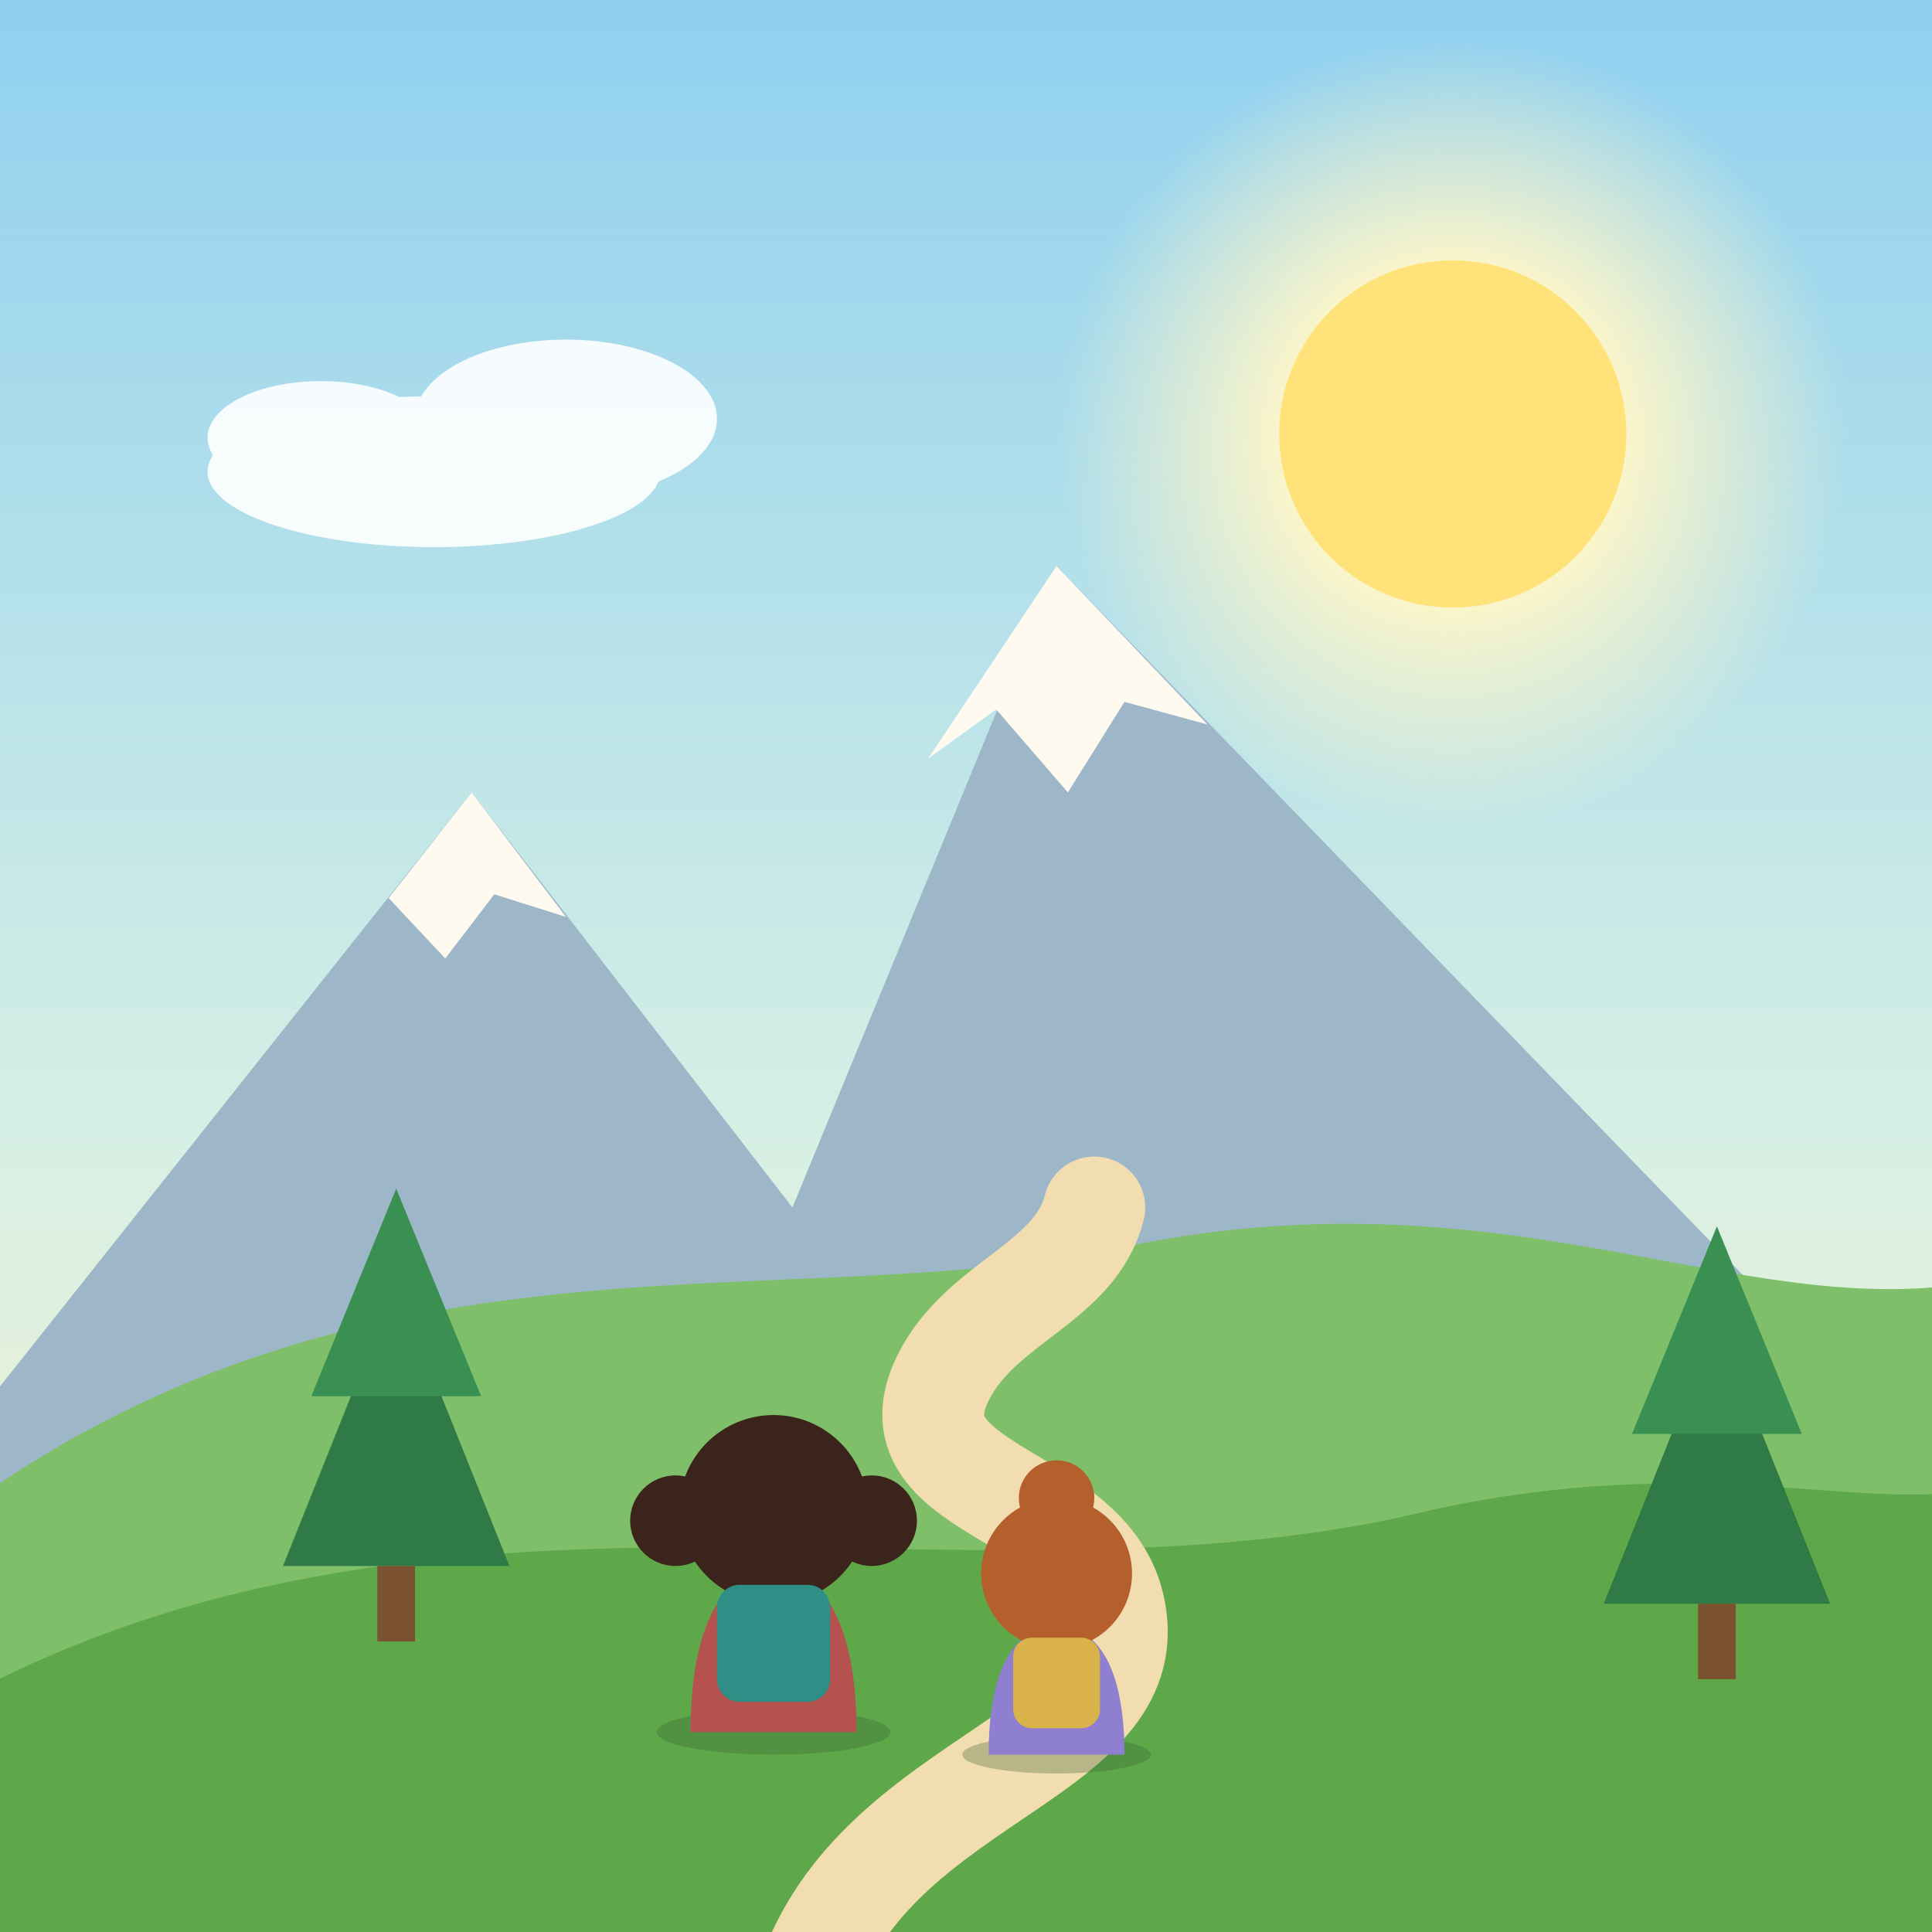
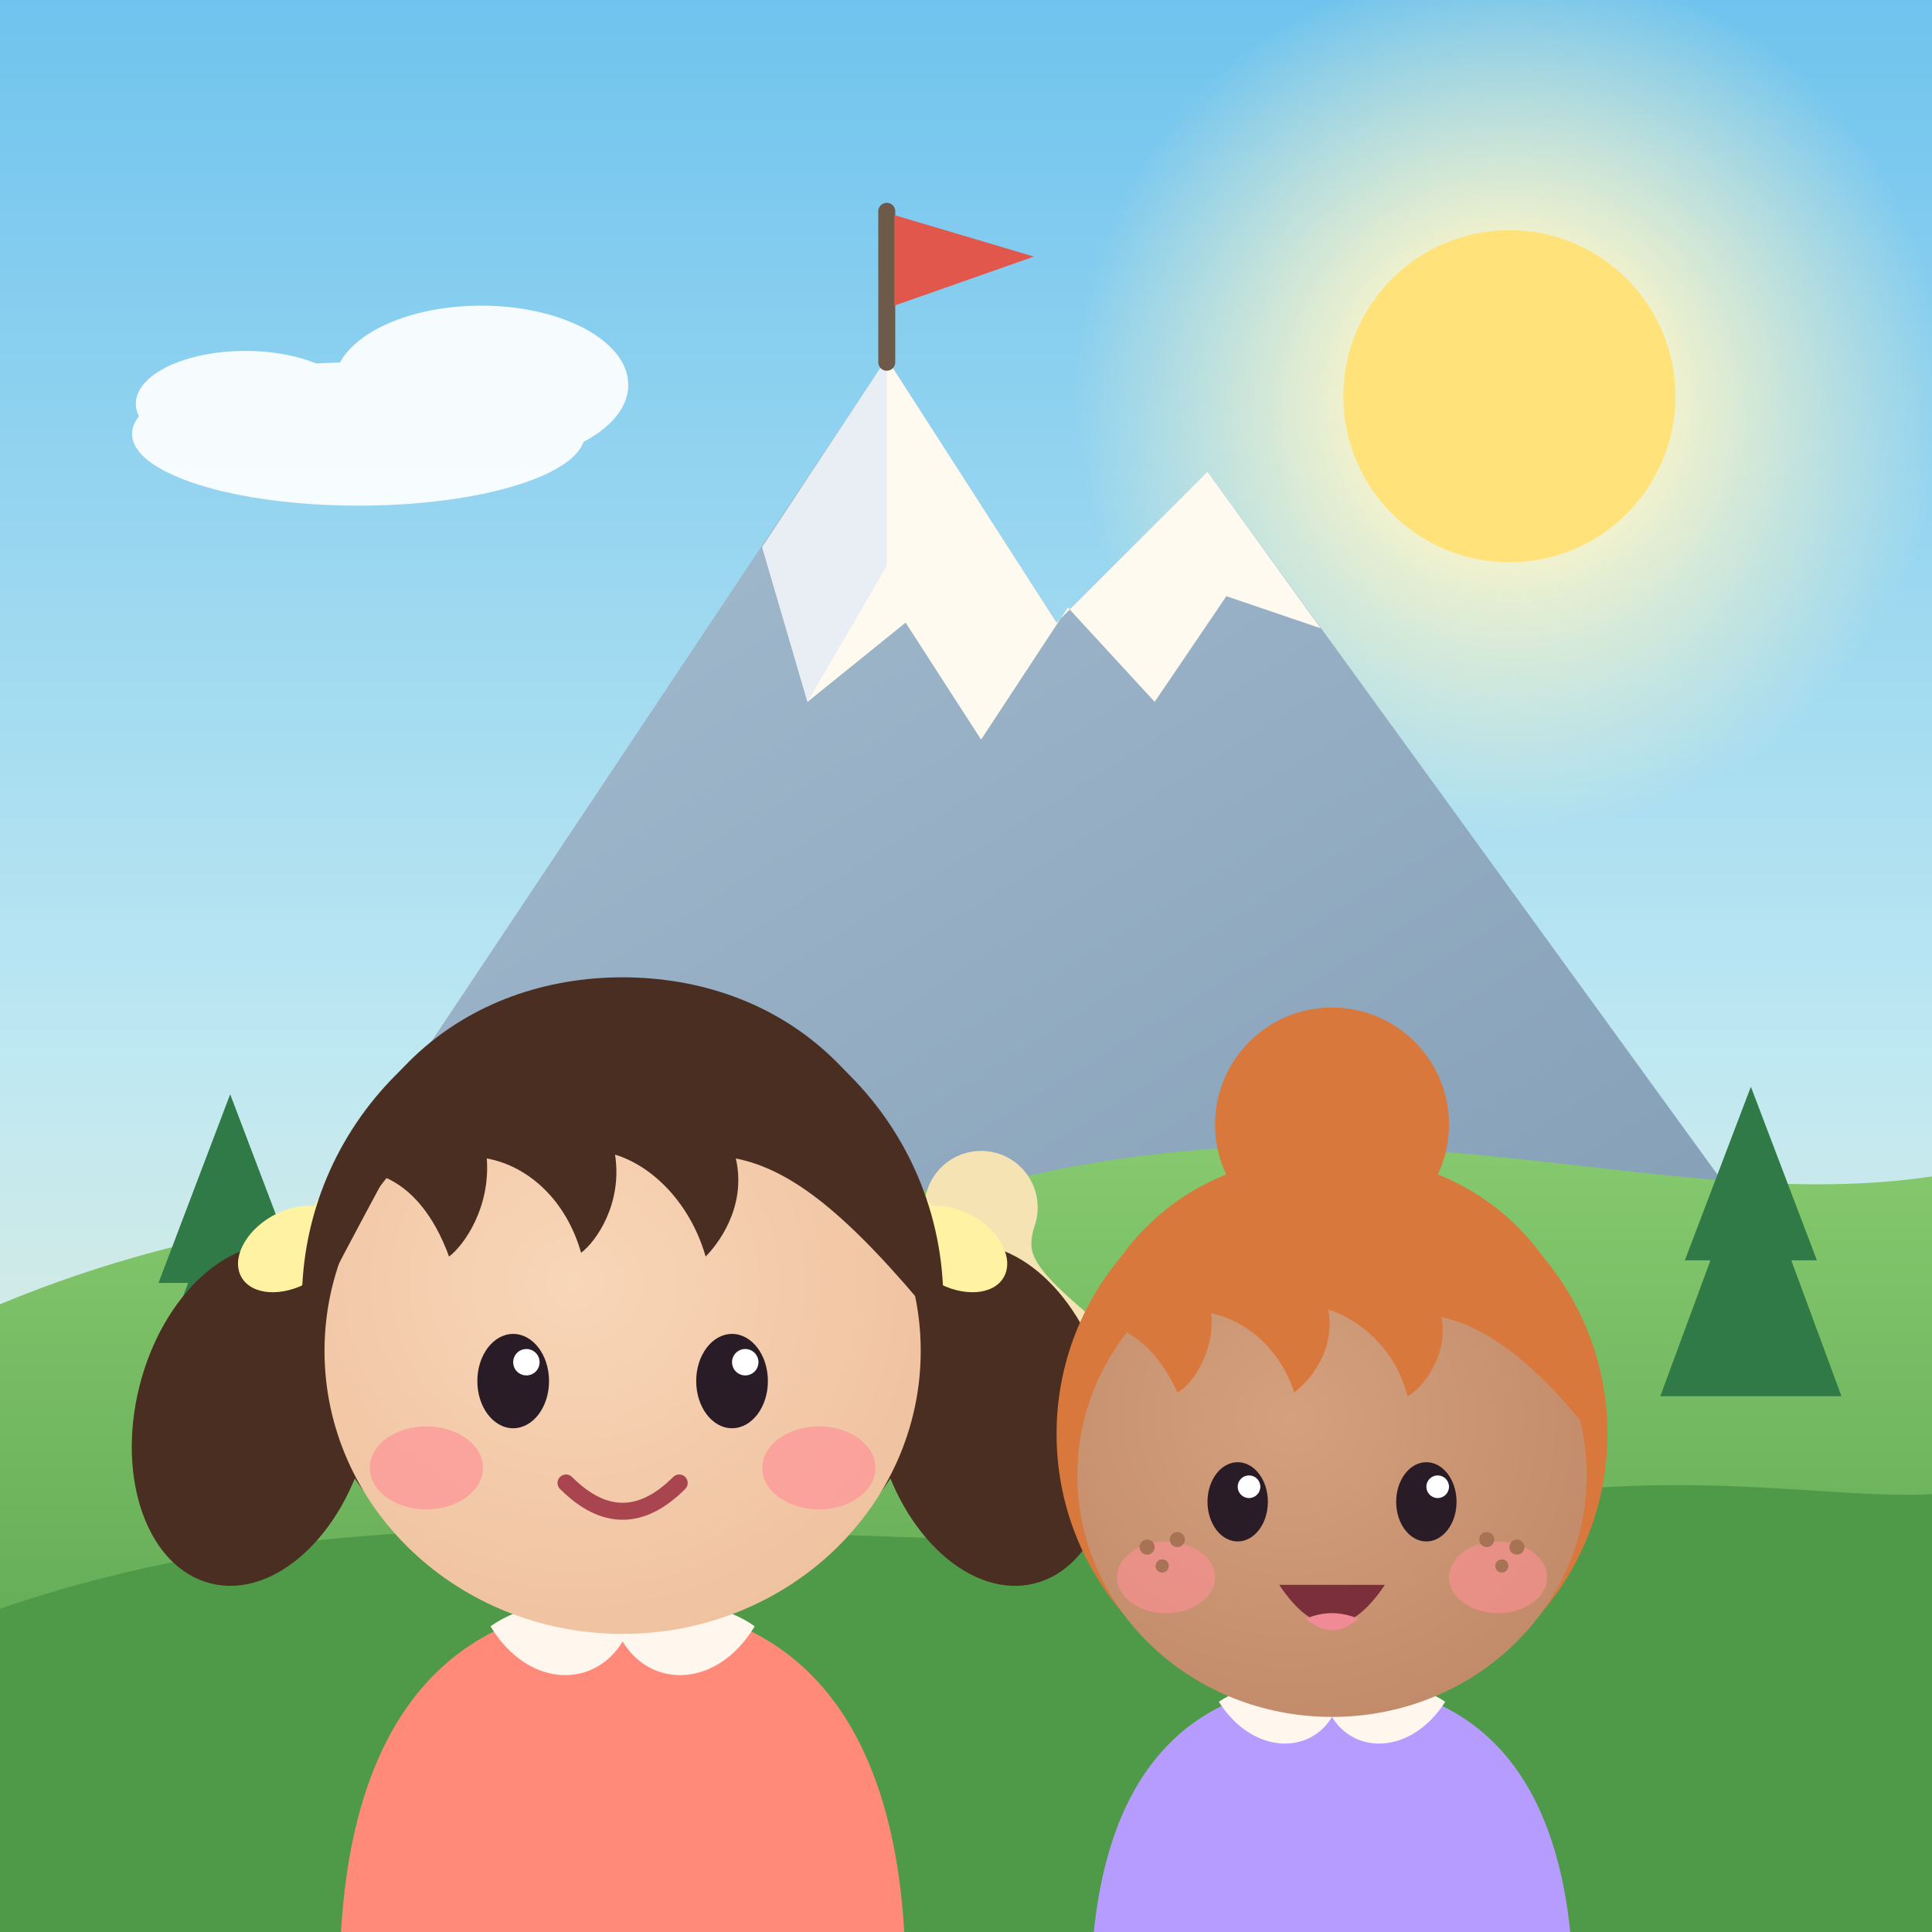
<svg xmlns="http://www.w3.org/2000/svg" viewBox="0 0 1024 1024" width="1024" height="1024">
  <defs>
    <linearGradient id="sky" x1="0" y1="0" x2="0" y2="1">
-       <stop offset="0" stop-color="#8fd0f0" />
-       <stop offset="0.6" stop-color="#d8f0e4" />
+       <stop offset="0" stop-color="#6fc3ee" />
+       <stop offset="0.55" stop-color="#bfe8f2" />
      <stop offset="1" stop-color="#fff0c8" />
    </linearGradient>
    <radialGradient id="sun" cx="0.5" cy="0.5" r="0.5">
-       <stop offset="0.4" stop-color="#fff6c8" />
+       <stop offset="0.35" stop-color="#fff6c8" stop-opacity="0.9" />
      <stop offset="1" stop-color="#fff6c8" stop-opacity="0" />
+     </radialGradient>
+     <linearGradient id="mtn" x1="0" y1="0" x2="1" y2="1">
+       <stop offset="0" stop-color="#a9c0d2" />
+       <stop offset="1" stop-color="#7f9ab3" />
+     </linearGradient>
+     <linearGradient id="hill" x1="0" y1="0" x2="0" y2="1">
+       <stop offset="0" stop-color="#86c96e" />
+       <stop offset="1" stop-color="#4f9a48" />
+     </linearGradient>
+     <radialGradient id="skinJ" cx="0.42" cy="0.38" r="0.75">
+       <stop offset="0" stop-color="#f8d6b8" />
+       <stop offset="1" stop-color="#eebf9c" />
+     </radialGradient>
+     <radialGradient id="skinP" cx="0.42" cy="0.38" r="0.75">
+       <stop offset="0" stop-color="#d4a07e" />
+       <stop offset="1" stop-color="#bf8866" />
    </radialGradient>
  </defs>
  <rect width="1024" height="1024" fill="url(#sky)" />
-   <circle cx="770" cy="230" r="210" fill="url(#sun)" />
-   <circle cx="770" cy="230" r="92" fill="#ffe27a" />
-   <g fill="#fff" opacity=".9">
-     <ellipse cx="230" cy="250" rx="120" ry="40" />
-     <ellipse cx="300" cy="222" rx="80" ry="42" />
-     <ellipse cx="170" cy="232" rx="60" ry="30" />
+   <circle cx="800" cy="210" r="230" fill="url(#sun)" />
+   <circle cx="800" cy="210" r="88" fill="#ffe27a" />
+   <g fill="#fff" opacity=".92">
+     <ellipse cx="190" cy="230" rx="120" ry="38" />
+     <ellipse cx="255" cy="204" rx="78" ry="42" />
+     <ellipse cx="130" cy="214" rx="58" ry="28" />
  </g>
-   <path d="M-20 760 L250 420 L420 640 L560 300 L1044 800 L1044 1044 L-20 1044z" fill="#9db7c9" />
-   <path d="M560 300 L640 384 L596 372 L566 420 L528 376 L492 402z" fill="#fffaf0" />
-   <path d="M250 420 L300 486 L262 474 L236 508 L206 476z" fill="#fffaf0" />
-   <path d="M-20 800 C200 640 420 700 600 660 C800 620 920 700 1044 680 L1044 1044 L-20 1044z" fill="#7fbf6a" />
-   <path d="M-20 900 C240 760 520 860 760 800 C900 770 980 800 1044 790 L1044 1044 L-20 1044z" fill="#5fa84a" />
-   <path d="M430 1044 C470 940 610 930 590 850 C575 790 470 790 500 730 C520 690 570 680 580 640" fill="none" stroke="#f2ddb0" stroke-width="54" stroke-linecap="round" />
-   <g>
-     <path d="M150 830 l60 -150 60 150z" fill="#2f7a46" />
-     <path d="M165 740 l45 -110 45 110z" fill="#3a8f52" />
-     <rect x="200" y="830" width="20" height="40" fill="#7a5230" />
+   <path d="M90 760 L470 190 L560 330 L640 250 L1010 760z" fill="url(#mtn)" />
+   <path d="M470 190 L560 330 L640 250 L700 333 L650 316 L612 372 L566 322 L520 392 L480 330 L428 372 L404 290z" fill="#fffaf0" />
+   <path d="M470 190 L404 290 L428 372 L470 300z" fill="#e8eef4" />
+   <path d="M470 192 V112" stroke="#6e5a48" stroke-width="9" stroke-linecap="round" />
+   <path d="M474 114 L548 136 L474 162z" fill="#e2574c" />
+   <path d="M-20 700 C200 600 380 660 560 620 C760 580 900 650 1044 620 L1044 1044 L-20 1044z" fill="url(#hill)" />
+   <path d="M520 1044 C500 900 640 860 600 770 C575 715 500 700 520 640" fill="none" stroke="#f6e3b4" stroke-width="60" stroke-linecap="round" />
+   <g fill="#2f7a46">
+     <path d="M70 760 l52 -140 52 140z" />
+     <path d="M84 680 l38 -100 38 100z" />
+     <path d="M880 740 l48 -130 48 130z" />
+     <path d="M893 668 l35 -92 35 92z" />
  </g>
-   <g transform="translate(700 20)">
-     <path d="M150 830 l60 -150 60 150z" fill="#2f7a46" />
-     <path d="M165 740 l45 -110 45 110z" fill="#3a8f52" />
-     <rect x="200" y="830" width="20" height="40" fill="#7a5230" />
+   <path d="M-20 860 C240 760 520 850 760 800 C900 772 980 800 1044 790 L1044 1044 L-20 1044z" fill="#4f9a48" />
+   <g transform="translate(330 690)">
+     <path d="M-150 360 C-150 220 -90 160 0 160 S150 220 150 360z" fill="#ff8a7a" />
+     <path d="M-70 172 C-50 205 -15 205 0 180 C15 205 50 205 70 172 C40 150 -40 150 -70 172z" fill="#fff7ee" />
+     <ellipse cx="-196" cy="60" rx="62" ry="92" fill="#4a2e22" transform="rotate(14 -196 60)" />
+     <ellipse cx="196" cy="60" rx="62" ry="92" fill="#4a2e22" transform="rotate(-14 196 60)" />
+     <g fill="#fff3a3">
+       <ellipse cx="-176" cy="-28" rx="30" ry="20" transform="rotate(-30 -176 -28)" />
+       <ellipse cx="-140" cy="-40" rx="26" ry="18" transform="rotate(25 -140 -40)" />
+       <ellipse cx="176" cy="-28" rx="30" ry="20" transform="rotate(30 176 -28)" />
+       <ellipse cx="140" cy="-40" rx="26" ry="18" transform="rotate(-25 140 -40)" />
+     </g>
+     <circle cx="0" cy="0" r="170" fill="#4a2e22" />
+     <ellipse cx="0" cy="26" rx="158" ry="150" fill="url(#skinJ)" />
+     <path d="M-166 10 C-160 -120 -80 -172 0 -172 S160 -120 166 10 C120 -46 90 -70 60 -76 C66 -50 50 -30 44 -24 C36 -52 16 -72 -4 -78 C0 -52 -14 -32 -22 -26 C-30 -54 -50 -72 -72 -76 C-70 -50 -84 -30 -92 -24 C-100 -46 -112 -60 -126 -66 C-140 -40 -156 -10 -166 10z" fill="#4a2e22" />
+     <ellipse cx="-58" cy="42" rx="19" ry="25" fill="#2a1c26" />
+     <ellipse cx="58" cy="42" rx="19" ry="25" fill="#2a1c26" />
+     <circle cx="-51" cy="32" r="7" fill="#fff" />
+     <circle cx="65" cy="32" r="7" fill="#fff" />
+     <ellipse cx="-104" cy="88" rx="30" ry="22" fill="#ff8f96" opacity=".65" />
+     <ellipse cx="104" cy="88" rx="30" ry="22" fill="#ff8f96" opacity=".65" />
+     <path d="M-30 96 Q0 126 30 96" fill="none" stroke="#a8454f" stroke-width="9" stroke-linecap="round" />
  </g>
-   <g transform="translate(410 800)">
-     <ellipse cx="0" cy="118" rx="62" ry="12" fill="#2f5a2a" opacity=".3" />
-     <path d="M-44 118 c0-58 18-86 44-86 s44 28 44 86z" fill="#b5524f" />
-     <circle cx="-52" cy="6" r="24" fill="#3b241c" />
-     <circle cx="52" cy="6" r="24" fill="#3b241c" />
-     <circle cx="0" cy="0" r="50" fill="#3b241c" />
-     <rect x="-30" y="40" width="60" height="62" rx="12" fill="#2f8f86" />
-   </g>
-   <g transform="translate(560 838)">
-     <ellipse cx="0" cy="92" rx="50" ry="10" fill="#2f5a2a" opacity=".3" />
-     <path d="M-36 92 c0-46 14-68 36-68 s36 22 36 68z" fill="#8f7fd0" />
-     <circle cx="0" cy="-44" r="20" fill="#b5602c" />
-     <circle cx="0" cy="-4" r="40" fill="#b5602c" />
-     <rect x="-23" y="30" width="46" height="48" rx="10" fill="#d9b24a" />
+   <g transform="translate(706 760)">
+     <path d="M-128 300 C-128 180 -76 132 0 132 S128 180 128 300z" fill="#b79cff" />
+     <path d="M-60 142 C-42 170 -12 170 0 150 C12 170 42 170 60 142 C34 124 -34 124 -60 142z" fill="#fff7ee" />
+     <circle cx="0" cy="-164" r="62" fill="#d9783c" />
+     <ellipse cx="0" cy="-122" rx="52" ry="20" fill="#9fd8ff" />
+     <circle cx="0" cy="0" r="146" fill="#d9783c" />
+     <ellipse cx="0" cy="22" rx="135" ry="128" fill="url(#skinP)" />
+     <path d="M-142 6 C-138 -104 -70 -148 0 -148 S138 -104 142 6 C110 -36 84 -56 58 -62 C62 -42 48 -24 40 -20 C34 -44 16 -60 -2 -66 C2 -44 -12 -28 -20 -22 C-28 -46 -46 -60 -64 -64 C-62 -44 -74 -26 -82 -22 C-90 -40 -102 -52 -114 -56 C-124 -34 -136 -10 -142 6z" fill="#d9783c" />
+     <ellipse cx="-50" cy="36" rx="16" ry="21" fill="#2a1c26" />
+     <ellipse cx="50" cy="36" rx="16" ry="21" fill="#2a1c26" />
+     <circle cx="-44" cy="28" r="6" fill="#fff" />
+     <circle cx="56" cy="28" r="6" fill="#fff" />
+     <ellipse cx="-88" cy="76" rx="26" ry="19" fill="#ff8f96" opacity=".6" />
+     <ellipse cx="88" cy="76" rx="26" ry="19" fill="#ff8f96" opacity=".6" />
+     <g fill="#a87355">
+       <circle cx="-98" cy="60" r="4" />
+       <circle cx="-82" cy="56" r="4" />
+       <circle cx="-90" cy="70" r="3.5" />
+       <circle cx="98" cy="60" r="4" />
+       <circle cx="82" cy="56" r="4" />
+       <circle cx="90" cy="70" r="3.5" />
+     </g>
+     <path d="M-28 80 Q0 122 28 80z" fill="#7a2f3a" />
+     <path d="M-14 98 Q0 110 14 98 Q0 92 -14 98z" fill="#f08a94" />
  </g>
</svg>
